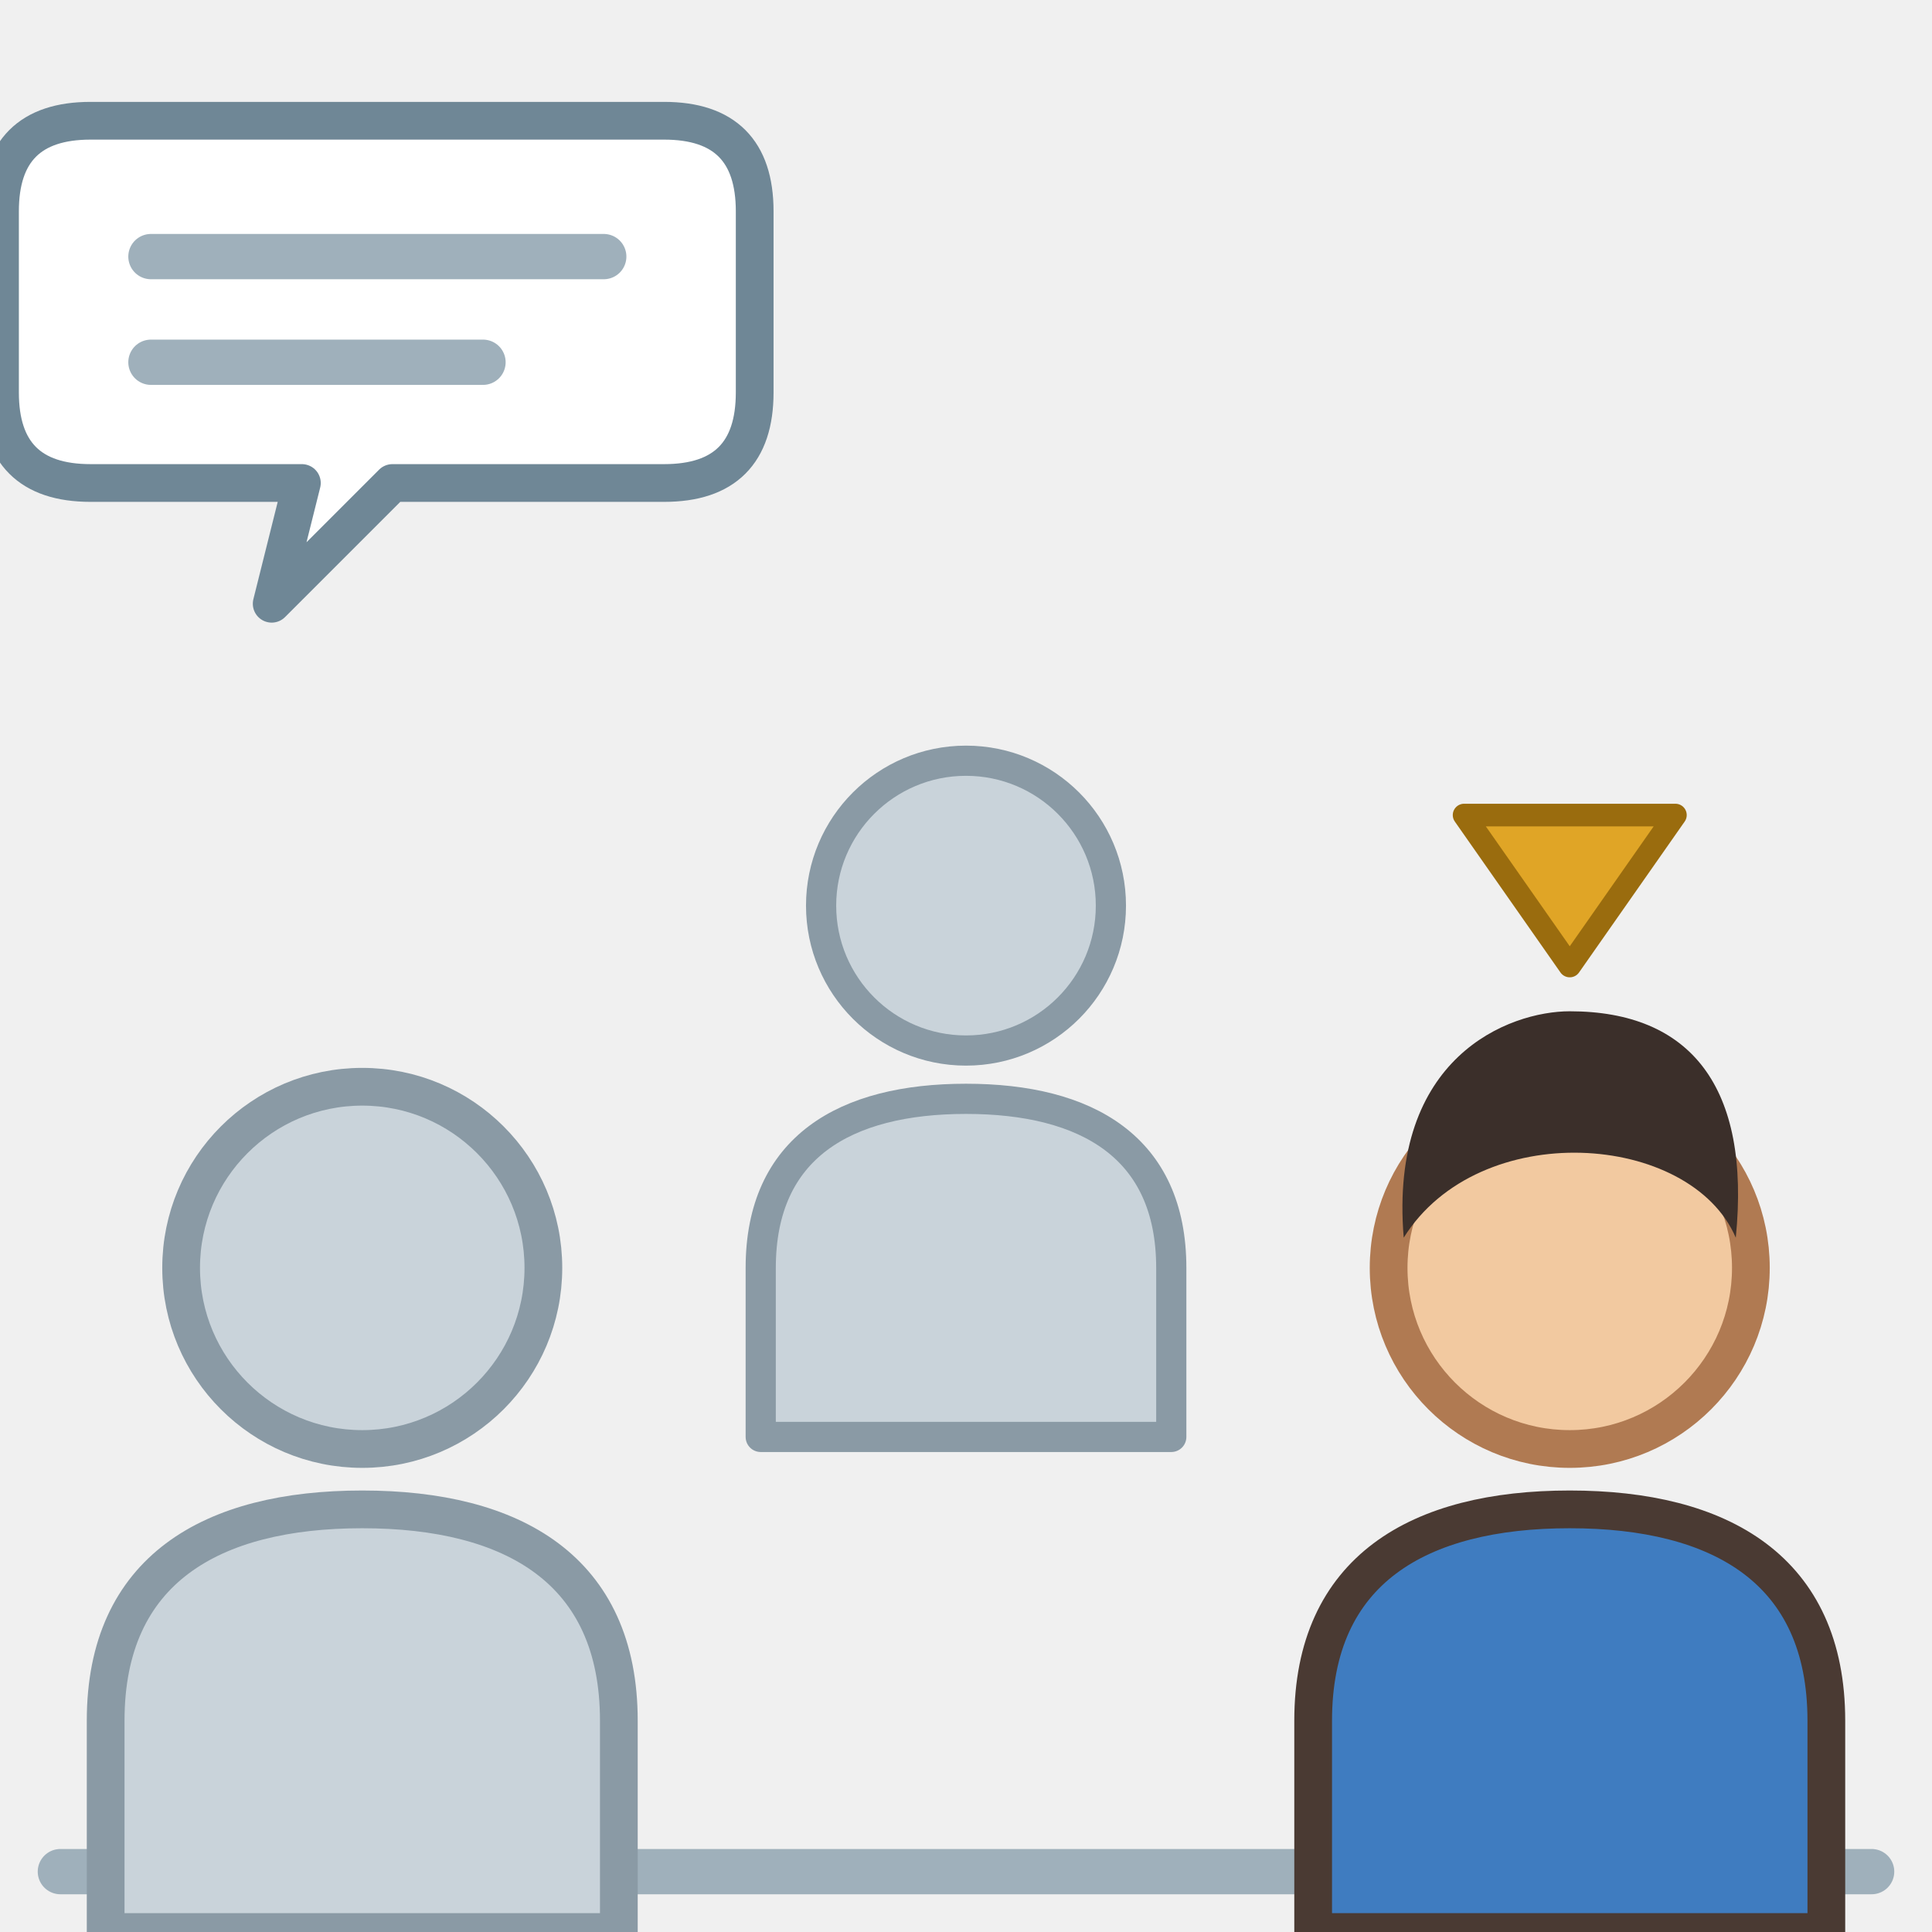
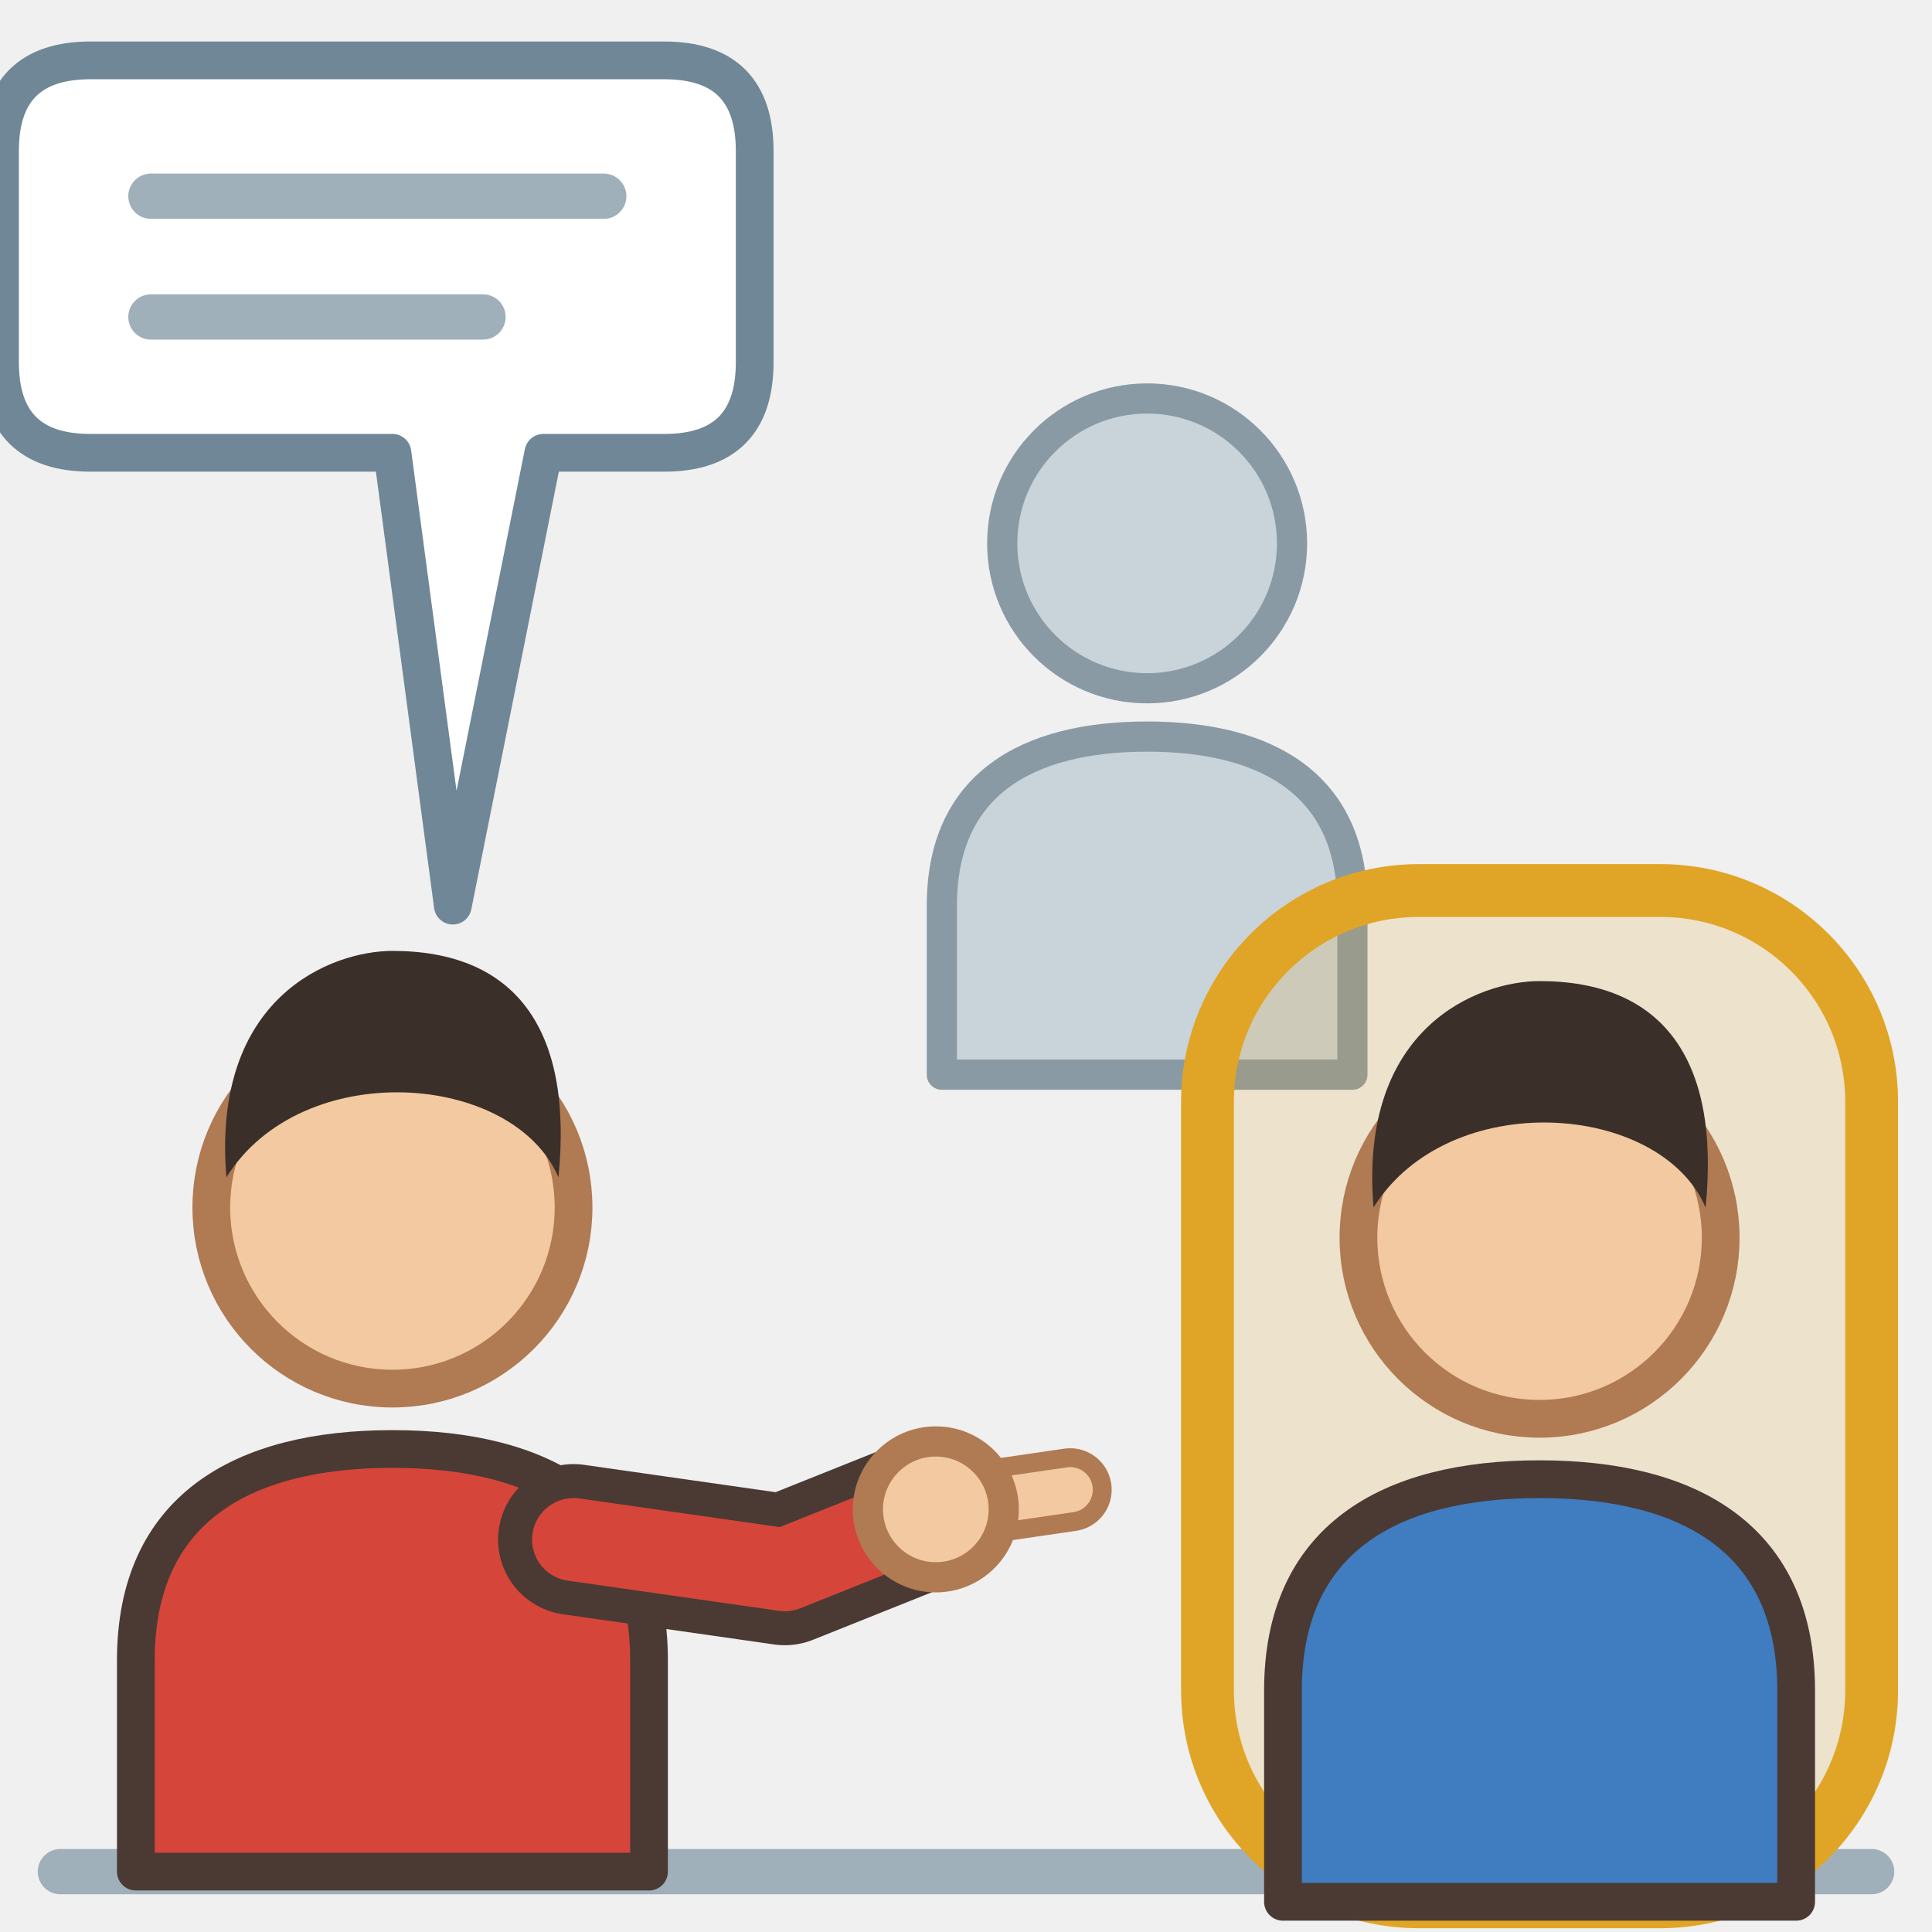
<svg xmlns="http://www.w3.org/2000/svg" viewBox="0 0 128 128" width="128" height="128" role="img">
  <path d="M4 124 H124" stroke="#9fb0bb" stroke-width="3" stroke-linecap="round" />
-   <g transform="translate(64 60) scale(0.8)">
+   <g transform="translate(76 36) scale(0.8)">
    <path d="M-17 44 V30 C-17 20 -10 16 0 16 C10 16 17 20 17 30 V44 Z" fill="#c9d3da" stroke="#8a9aa5" stroke-width="2.5" stroke-linejoin="round" />
    <circle r="12" fill="#c9d3da" stroke="#8a9aa5" stroke-width="2.5" stroke-linejoin="round" />
  </g>
-   <g transform="translate(24 84) scale(1)">
-     <path d="M-17 44 V30 C-17 20 -10 16 0 16 C10 16 17 20 17 30 V44 Z" fill="#c9d3da" stroke="#8a9aa5" stroke-width="2.5" stroke-linejoin="round" />
-     <circle r="12" fill="#c9d3da" stroke="#8a9aa5" stroke-width="2.5" stroke-linejoin="round" />
+   <g transform="translate(26 80) scale(1)">
+     <path d="M-17 44 V30 C-17 20 -10 16 0 16 C10 16 17 20 17 30 V44 Z" fill="#d6453a" stroke="#4a3a33" stroke-width="2.5" stroke-linejoin="round" />
+     <circle r="12" fill="#f2c9a0" stroke="#b07a52" stroke-width="2.5" stroke-linejoin="round" />
+     <path d="M-11 -2 C-12 -14 -4 -17 0 -17 C8 -17 12 -12 11 -2 C8 -9 -6 -10 -11 -2 Z" fill="#3b2f2a" />
  </g>
-   <g transform="translate(104 84) scale(1)">
+   <rect x="80" y="59" width="44" height="67" rx="14" fill="#e0a526" fill-opacity="0.18" stroke="#e0a526" stroke-width="3.5" />
+   <g transform="translate(102 82) scale(1)">
    <path d="M-17 44 V30 C-17 20 -10 16 0 16 C10 16 17 20 17 30 V44 Z" fill="#3f7cc0" stroke="#4a3a33" stroke-width="2.5" stroke-linejoin="round" />
    <circle r="12" fill="#f2c9a0" stroke="#b07a52" stroke-width="2.5" stroke-linejoin="round" />
    <path d="M-11 -2 C-12 -14 -4 -17 0 -17 C8 -17 12 -12 11 -2 C8 -9 -6 -10 -11 -2 Z" fill="#3b2f2a" />
  </g>
-   <path d="M6 8 H44 Q50 8 50 14 V26 Q50 32 44 32 H26 L18 40 L20 32 H6 Q0 32 0 26 V14 Q0 8 6 8 Z" fill="#ffffff" stroke="#6f8796" stroke-width="2.5" stroke-linejoin="round" />
-   <path d="M10 17 H40 M10 24 H32" stroke="#9fb0bb" stroke-width="3" stroke-linecap="round" />
-   <path d="M97 54 H111 L104 64 Z" fill="#e0a526" stroke="#9a6c0e" stroke-width="1.5" stroke-linejoin="round" />
+   <g stroke-linecap="round" stroke-linejoin="round" fill="none">
+     <path d="M38 102 L52 104 L62 100" stroke="#4a3a33" stroke-width="10" />
+     <path d="M38 102 L52 104 L62 100" stroke="#d6453a" stroke-width="5.5" />
+     <path d="M62 100 l8.9 -1.3" stroke="#b07a52" stroke-width="5.5" />
+     <path d="M62 100 l8.9 -1.3" stroke="#f2c9a0" stroke-width="3" />
+     <circle cx="62" cy="100" r="4.5" fill="#f2c9a0" stroke="#b07a52" stroke-width="2" />
+   </g>
+   <path d="M6 4 H44 Q50 4 50 10 V24 Q50 30 44 30 H36 L30 60 L26 30 H6 Q0 30 0 24 V10 Q0 4 6 4 Z" fill="#ffffff" stroke="#6f8796" stroke-width="2.5" stroke-linejoin="round" />
+   <path d="M10 13 H40 M10 21 H32" stroke="#9fb0bb" stroke-width="3" stroke-linecap="round" />
</svg>
